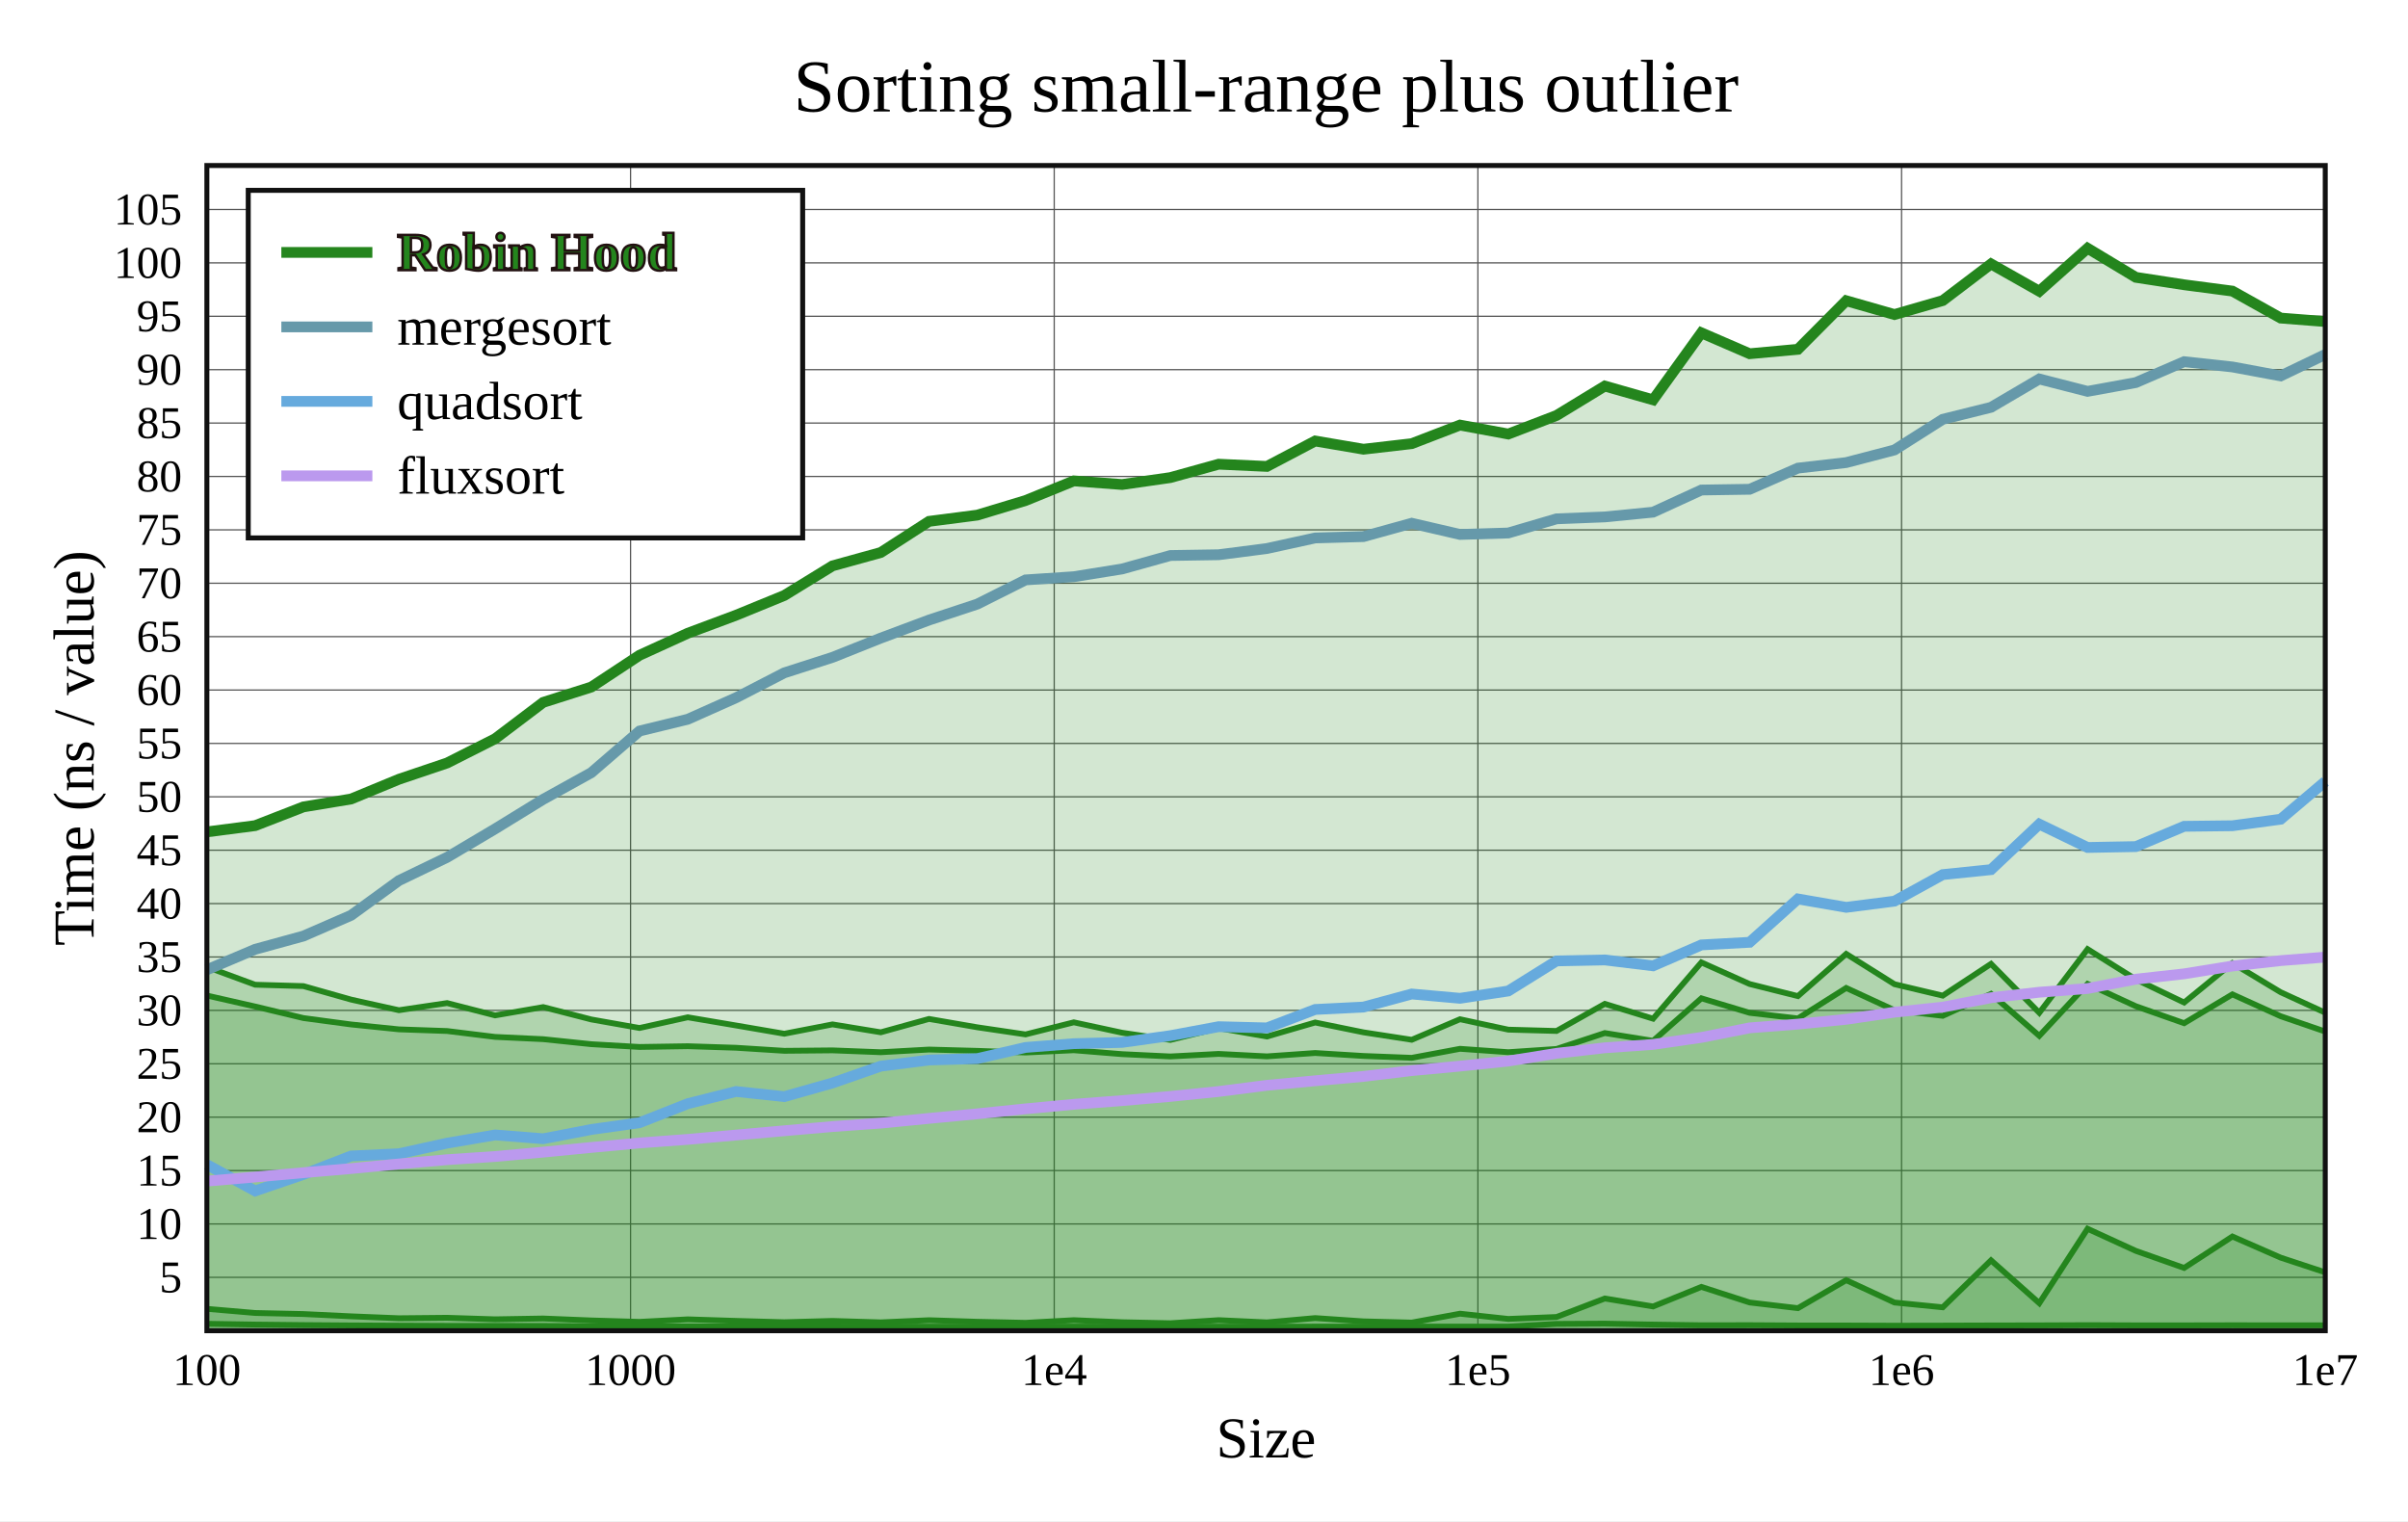
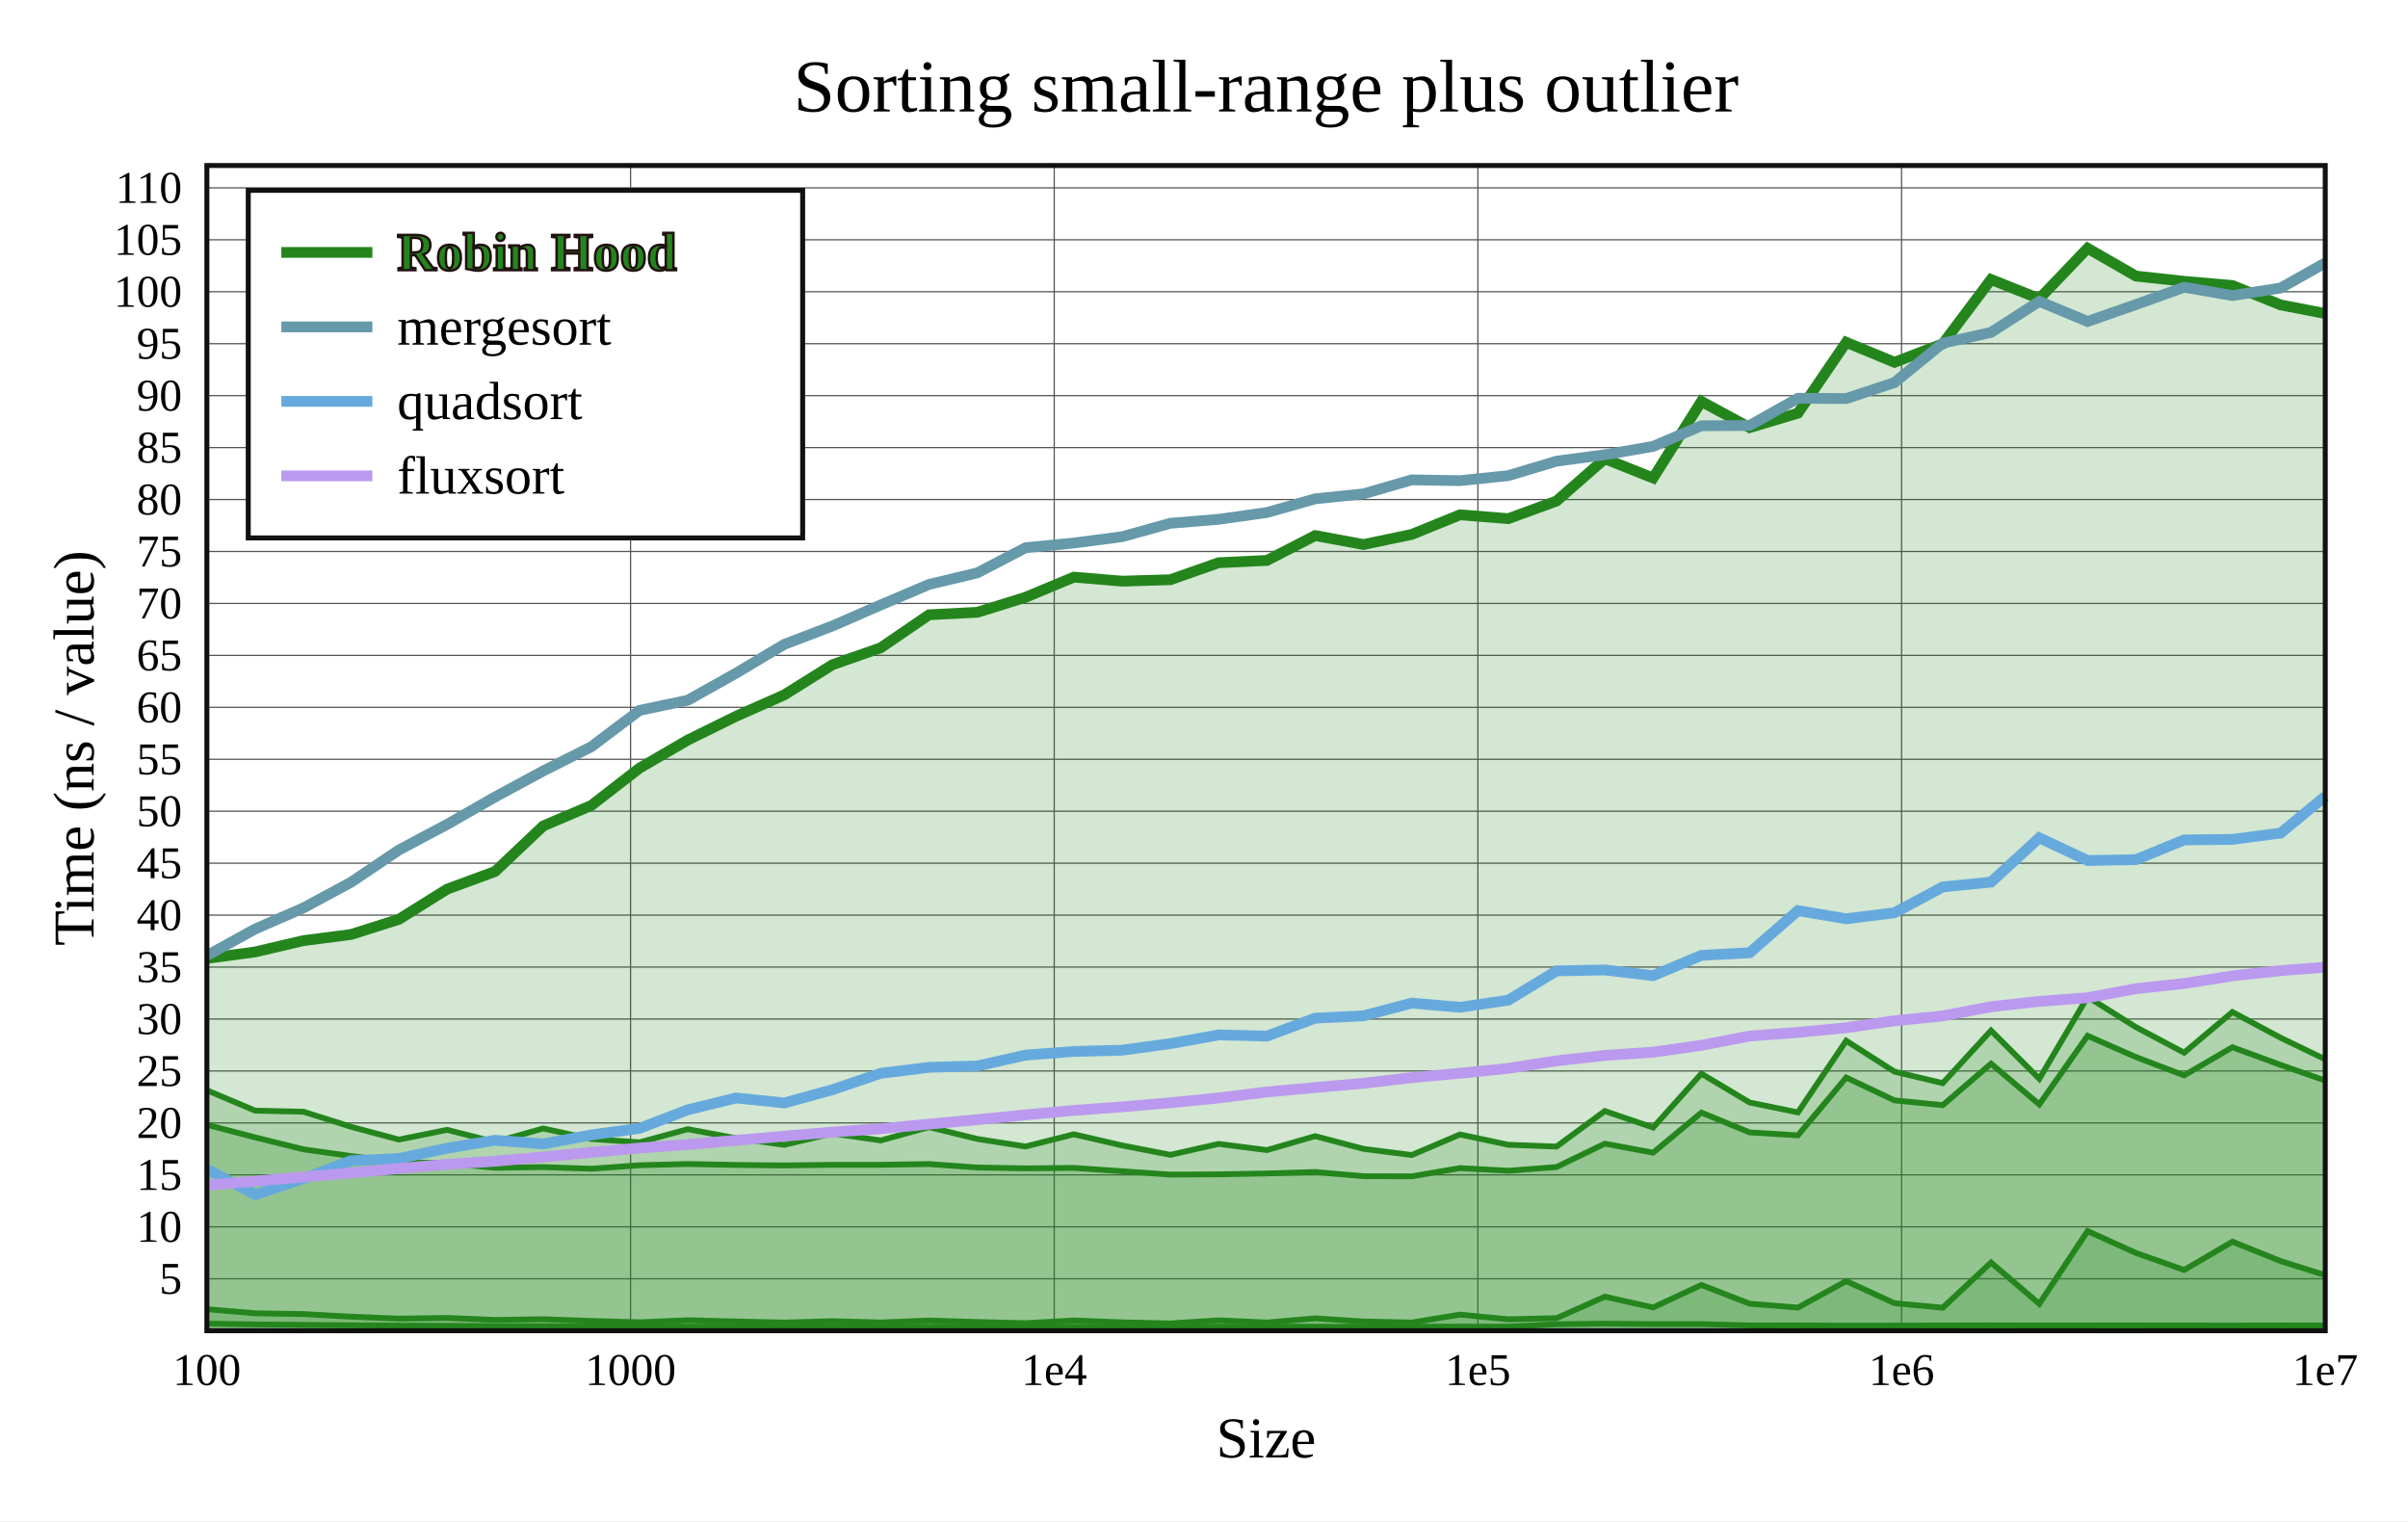
<svg xmlns="http://www.w3.org/2000/svg" viewBox="-50 -40 582 367.6" height="551.400" width="873">
  <g stroke-width="1.2" font-size="14px" text-anchor="middle">
    <rect fill="white" x="-50" y="-40" width="582" height="367.6" />
    <text dy="0.33em" font-size="18px" x="256" y="-19">Sorting small-range plus outlier</text>
    <text dy="0.33em" x="256" y="307.6">Size</text>
    <text dy="0.33em" transform="rotate(-90)" x="-140.8" y="-32">Time (ns / value)</text>
    <g stroke-width="0.3" stroke="#555">
      <path d="M102.4 0v281.6" />
      <path d="M204.8 0v281.6" />
      <path d="M307.2 0v281.6" />
      <path d="M409.6 0v281.6" />
-       <path d="M0 268.696h512" />
-       <path d="M0 255.793h512" />
-       <path d="M0 242.889h512" />
-       <path d="M0 229.986h512" />
-       <path d="M0 217.083h512" />
-       <path d="M0 204.179h512" />
-       <path d="M0 191.276h512" />
-       <path d="M0 178.373h512" />
-       <path d="M0 165.469h512" />
-       <path d="M0 152.566h512" />
-       <path d="M0 139.663h512" />
-       <path d="M0 126.759h512" />
-       <path d="M0 113.856h512" />
-       <path d="M0 100.953h512" />
-       <path d="M0 88.049h512" />
-       <path d="M0 75.146h512" />
-       <path d="M0 62.242h512" />
-       <path d="M0 49.339h512" />
-       <path d="M0 36.436h512" />
-       <path d="M0 23.532h512" />
-       <path d="M0 10.629h512" />
+       <path d="M0 269.045h512" />
+       <path d="M0 256.490h512" />
+       <path d="M0 243.935h512" />
+       <path d="M0 231.381h512" />
+       <path d="M0 218.826h512" />
+       <path d="M0 206.271h512" />
+       <path d="M0 193.717h512" />
+       <path d="M0 181.162h512" />
+       <path d="M0 168.607h512" />
+       <path d="M0 156.052h512" />
+       <path d="M0 143.498h512" />
+       <path d="M0 130.943h512" />
+       <path d="M0 118.388h512" />
+       <path d="M0 105.834h512" />
+       <path d="M0 93.279h512" />
+       <path d="M0 80.724h512" />
+       <path d="M0 68.169h512" />
+       <path d="M0 55.615h512" />
+       <path d="M0 43.060h512" />
+       <path d="M0 30.505h512" />
+       <path d="M0 17.951h512" />
+       <path d="M0 5.396h512" />
    </g>
    <g font-size="11px">
      <text dy="0.33em" x="0" y="291.1">100</text>
      <text dy="0.33em" x="102.4" y="291.1">1000</text>
      <text dy="0.33em" x="204.8" y="291.1">1e4</text>
      <text dy="0.33em" x="307.2" y="291.1">1e5</text>
      <text dy="0.33em" x="409.6" y="291.1">1e6</text>
      <text dy="0.33em" x="512" y="291.1">1e7</text>
      <g text-anchor="end">
-         <text dy="0.33em" x="-6" y="268.696">5</text>
-         <text dy="0.33em" x="-6" y="255.793">10</text>
-         <text dy="0.33em" x="-6" y="242.889">15</text>
-         <text dy="0.33em" x="-6" y="229.986">20</text>
-         <text dy="0.33em" x="-6" y="217.083">25</text>
-         <text dy="0.33em" x="-6" y="204.179">30</text>
-         <text dy="0.33em" x="-6" y="191.276">35</text>
-         <text dy="0.33em" x="-6" y="178.373">40</text>
-         <text dy="0.33em" x="-6" y="165.469">45</text>
-         <text dy="0.33em" x="-6" y="152.566">50</text>
-         <text dy="0.33em" x="-6" y="139.663">55</text>
-         <text dy="0.33em" x="-6" y="126.759">60</text>
-         <text dy="0.33em" x="-6" y="113.856">65</text>
-         <text dy="0.33em" x="-6" y="100.953">70</text>
-         <text dy="0.33em" x="-6" y="88.049">75</text>
-         <text dy="0.33em" x="-6" y="75.146">80</text>
-         <text dy="0.33em" x="-6" y="62.242">85</text>
-         <text dy="0.33em" x="-6" y="49.339">90</text>
-         <text dy="0.33em" x="-6" y="36.436">95</text>
-         <text dy="0.33em" x="-6" y="23.532">100</text>
-         <text dy="0.33em" x="-6" y="10.629">105</text>
+         <text dy="0.33em" x="-6" y="269.045">5</text>
+         <text dy="0.33em" x="-6" y="256.490">10</text>
+         <text dy="0.33em" x="-6" y="243.935">15</text>
+         <text dy="0.33em" x="-6" y="231.381">20</text>
+         <text dy="0.33em" x="-6" y="218.826">25</text>
+         <text dy="0.33em" x="-6" y="206.271">30</text>
+         <text dy="0.33em" x="-6" y="193.717">35</text>
+         <text dy="0.33em" x="-6" y="181.162">40</text>
+         <text dy="0.33em" x="-6" y="168.607">45</text>
+         <text dy="0.33em" x="-6" y="156.052">50</text>
+         <text dy="0.33em" x="-6" y="143.498">55</text>
+         <text dy="0.33em" x="-6" y="130.943">60</text>
+         <text dy="0.33em" x="-6" y="118.388">65</text>
+         <text dy="0.33em" x="-6" y="105.834">70</text>
+         <text dy="0.33em" x="-6" y="93.279">75</text>
+         <text dy="0.33em" x="-6" y="80.724">80</text>
+         <text dy="0.33em" x="-6" y="68.169">85</text>
+         <text dy="0.33em" x="-6" y="55.615">90</text>
+         <text dy="0.33em" x="-6" y="43.060">95</text>
+         <text dy="0.33em" x="-6" y="30.505">100</text>
+         <text dy="0.33em" x="-6" y="17.951">105</text>
+         <text dy="0.33em" x="-6" y="5.396">110</text>
      </g>
    </g>
    <g stroke="none">
-       <path opacity="0.2" fill="#24851d" d="M512 281.6H0V276.309L11.667 277.310L23.335 277.566L34.861 278.116L46.419 278.580L58.063 278.469L69.666 278.838L81.284 278.642L92.918 279.112L104.569 279.455L116.237 278.846L127.892 279.218L139.556 279.540L151.212 279.225L162.879 279.576L174.540 279.055L186.206 279.432L197.869 279.687L209.537 279.047L221.204 279.543L232.871 279.788L244.537 279.042L256.205 279.579L267.872 278.541L279.539 279.334L291.206 279.630L302.874 277.481L314.542 278.748L326.209 278.278L337.877 273.811L349.545 275.731L361.212 271.006L372.880 274.774L384.548 276.147L396.216 269.383L407.883 274.779L419.551 275.940L431.219 264.588L442.887 274.936L454.555 256.957L466.222 262.304L477.890 266.423L489.558 258.830L501.226 263.935L512 267.491" />
-       <path opacity="0.2" fill="#24851d" d="M512 281.6H0V200.592L11.667 203.245L23.335 206.037L34.861 207.581L46.419 208.765L58.063 209.168L69.666 210.592L81.284 211.139L92.918 212.350L104.569 213.021L116.237 212.838L127.892 213.214L139.556 213.952L151.212 213.844L162.879 214.293L174.540 213.645L186.206 213.958L197.869 214.363L209.537 213.816L221.204 214.758L232.871 215.315L244.537 214.698L256.205 215.294L267.872 214.479L279.539 215.196L291.206 215.645L302.874 213.467L314.542 214.288L326.209 213.501L337.877 209.656L349.545 211.537L361.212 201.263L372.880 204.773L384.548 206.128L396.216 198.760L407.883 204.141L419.551 205.493L431.219 200.187L442.887 210.327L454.555 197.790L466.222 203.176L477.890 207.276L489.558 200.308L501.226 205.594L512 209.294" />
-       <path opacity="0.2" fill="#24851d" d="M512 281.6H0V193.686L11.667 197.978L23.335 198.311L34.861 201.573L46.419 204.136L58.063 202.412L69.666 205.392L81.284 203.382L92.918 206.373L104.569 208.437L116.237 205.852L127.892 207.826L139.556 209.823L151.212 207.565L162.879 209.477L174.540 206.249L186.206 208.267L197.869 209.988L209.537 207.067L221.204 209.581L232.871 211.318L244.537 208.471L256.205 210.499L267.872 207.108L279.539 209.485L291.206 211.284L302.874 206.319L314.542 208.837L326.209 209.155L337.877 202.603L349.545 206.187L361.212 192.587L372.880 197.810L384.548 200.729L396.216 190.535L407.883 197.852L419.551 200.618L431.219 192.941L442.887 204.757L454.555 189.382L466.222 196.680L477.890 202.283L489.558 192.755L501.226 199.790L512 204.732" />
-       <path opacity="0.2" fill="#24851d" d="M512 281.6H0V161.041L11.667 159.531L23.335 155.002L34.861 153.092L46.419 148.321L58.063 144.390L69.666 138.532L81.284 129.743L92.918 126.037L104.569 118.354L116.237 113.035L127.892 108.682L139.556 103.910L151.212 96.749L162.879 93.525L174.540 85.995L186.206 84.488L197.869 80.963L209.537 76.217L221.204 77.089L232.871 75.419L244.537 72.181L256.205 72.720L267.872 66.578L279.539 68.563L291.206 67.218L302.874 62.728L314.542 64.893L326.209 60.408L337.877 53.300L349.545 56.627L361.212 40.438L372.880 45.486L384.548 44.415L396.216 32.678L407.883 36.015L419.551 32.642L431.219 23.785L442.887 30.382L454.555 20L466.222 27.024L477.890 28.818L489.558 30.348L501.226 36.867L512 37.708" />
+       <path opacity="0.2" fill="#24851d" d="M512 281.6H0V276.394L11.667 277.384L23.335 277.572L34.861 278.205L46.419 278.674L58.063 278.504L69.666 278.988L81.284 278.820L92.918 279.234L104.569 279.553L116.237 279.066L127.892 279.355L139.556 279.626L151.212 279.284L162.879 279.603L174.540 279.134L186.206 279.485L197.869 279.777L209.537 279.119L221.204 279.571L232.871 279.829L244.537 279.084L256.205 279.608L267.872 278.604L279.539 279.367L291.206 279.618L302.874 277.703L314.542 278.832L326.209 278.554L337.877 273.374L349.545 275.978L361.212 270.539L372.880 275.058L384.548 276.008L396.216 269.602L407.883 274.943L419.551 276.040L431.219 265.113L442.887 275.096L454.555 257.517L466.222 262.798L477.890 266.913L489.558 260.088L501.226 264.769L512 268.168" />
+       <path opacity="0.2" fill="#24851d" d="M512 281.6H0V231.828L11.667 234.873L23.335 237.761L34.861 239.383L46.419 240.880L58.063 241.108L69.666 242.220L81.284 242.052L92.918 242.454L104.569 241.610L116.237 241.306L127.892 241.535L139.556 241.650L151.212 241.500L162.879 241.500L174.540 241.319L186.206 242.153L197.869 242.361L209.537 242.246L221.204 243.054L232.871 243.865L244.537 243.805L256.205 243.596L267.872 243.240L279.539 244.254L291.206 244.284L302.874 242.296L314.542 242.934L326.209 242.035L337.877 236.392L349.545 238.572L361.212 228.885L372.880 233.668L384.548 234.379L396.216 220.413L407.883 225.929L419.551 227.084L431.219 217.058L442.887 226.901L454.555 210.329L466.222 215.459L477.890 219.896L489.558 213.091L501.226 217.365L512 221.141" />
+       <path opacity="0.2" fill="#24851d" d="M512 281.6H0V223.491L11.667 228.410L23.335 228.674L34.861 232.320L46.419 235.406L58.063 233.053L69.666 235.991L81.284 232.714L92.918 235.258L104.569 236.071L116.237 232.887L127.892 235.069L139.556 236.676L151.212 233.929L162.879 235.612L174.540 232.393L186.206 235.250L197.869 237.075L209.537 234.130L221.204 236.819L232.871 239.092L244.537 236.448L256.205 237.944L267.872 234.572L279.539 237.648L291.206 239.139L302.874 234.168L314.542 236.656L326.209 237.091L337.877 228.506L349.545 232.501L361.212 219.474L372.880 226.447L384.548 228.830L396.216 211.519L407.883 218.989L419.551 221.769L431.219 209.051L442.887 220.712L454.555 200.920L466.222 208.222L477.890 214.404L489.558 204.579L501.226 210.806L512 216.006" />
+       <path opacity="0.2" fill="#24851d" d="M512 281.6H0V191.620L11.667 190.053L23.335 187.319L34.861 185.832L46.419 182.164L58.063 174.879L69.666 170.608L81.284 159.608L92.918 154.656L104.569 145.627L116.237 138.840L127.892 133.105L139.556 127.932L151.212 120.636L162.879 116.550L174.540 108.573L186.206 107.973L197.869 104.345L209.537 99.473L221.204 100.448L232.871 100.099L244.537 95.993L256.205 95.436L267.872 89.430L279.539 91.594L291.206 89.153L302.874 84.410L314.542 85.344L326.209 81.078L337.877 70.864L349.545 75.519L361.212 57.016L372.880 63.328L384.548 59.848L396.216 42.726L407.883 47.555L419.551 43.085L431.219 27.545L442.887 32.188L454.555 20L466.222 26.711L477.890 27.987L489.558 29.001L501.226 33.689L512 35.778" />
    </g>
    <g stroke-width="2.6" fill="none">
-       <path stroke-width="1.4" stroke="#24851d" d="M0 279.919L11.667 280.108L23.335 280.232L34.861 280.317L46.419 280.374L58.063 280.423L69.666 280.428L81.284 280.446L92.918 280.508L104.569 280.513L116.237 280.549L127.892 280.562L139.556 280.559L151.212 280.572L162.879 280.590L174.540 280.611L186.206 280.611L197.869 280.588L209.537 280.598L221.204 280.616L232.871 280.621L244.537 280.616L256.205 280.614L267.872 280.606L279.539 280.603L291.206 280.598L302.874 280.598L314.542 280.593L326.209 279.948L337.877 279.883L349.545 280.110L361.212 280.276L372.880 280.260L384.548 280.327L396.216 280.338L407.883 280.381L419.551 280.358L431.219 280.322L442.887 280.301L454.555 280.252L466.222 280.301L477.890 280.301L489.558 280.276L501.226 280.289L512 280.286" />
-       <path stroke-width="1.4" stroke="#24851d" d="M0 276.309L11.667 277.310L23.335 277.566L34.861 278.116L46.419 278.580L58.063 278.469L69.666 278.838L81.284 278.642L92.918 279.112L104.569 279.455L116.237 278.846L127.892 279.218L139.556 279.540L151.212 279.225L162.879 279.576L174.540 279.055L186.206 279.432L197.869 279.687L209.537 279.047L221.204 279.543L232.871 279.788L244.537 279.042L256.205 279.579L267.872 278.541L279.539 279.334L291.206 279.630L302.874 277.481L314.542 278.748L326.209 278.278L337.877 273.811L349.545 275.731L361.212 271.006L372.880 274.774L384.548 276.147L396.216 269.383L407.883 274.779L419.551 275.940L431.219 264.588L442.887 274.936L454.555 256.957L466.222 262.304L477.890 266.423L489.558 258.830L501.226 263.935L512 267.491" />
-       <path stroke-width="1.4" stroke="#24851d" d="M0 200.592L11.667 203.245L23.335 206.037L34.861 207.581L46.419 208.765L58.063 209.168L69.666 210.592L81.284 211.139L92.918 212.350L104.569 213.021L116.237 212.838L127.892 213.214L139.556 213.952L151.212 213.844L162.879 214.293L174.540 213.645L186.206 213.958L197.869 214.363L209.537 213.816L221.204 214.758L232.871 215.315L244.537 214.698L256.205 215.294L267.872 214.479L279.539 215.196L291.206 215.645L302.874 213.467L314.542 214.288L326.209 213.501L337.877 209.656L349.545 211.537L361.212 201.263L372.880 204.773L384.548 206.128L396.216 198.760L407.883 204.141L419.551 205.493L431.219 200.187L442.887 210.327L454.555 197.790L466.222 203.176L477.890 207.276L489.558 200.308L501.226 205.594L512 209.294" />
-       <path stroke-width="1.4" stroke="#24851d" d="M0 193.686L11.667 197.978L23.335 198.311L34.861 201.573L46.419 204.136L58.063 202.412L69.666 205.392L81.284 203.382L92.918 206.373L104.569 208.437L116.237 205.852L127.892 207.826L139.556 209.823L151.212 207.565L162.879 209.477L174.540 206.249L186.206 208.267L197.869 209.988L209.537 207.067L221.204 209.581L232.871 211.318L244.537 208.471L256.205 210.499L267.872 207.108L279.539 209.485L291.206 211.284L302.874 206.319L314.542 208.837L326.209 209.155L337.877 202.603L349.545 206.187L361.212 192.587L372.880 197.810L384.548 200.729L396.216 190.535L407.883 197.852L419.551 200.618L431.219 192.941L442.887 204.757L454.555 189.382L466.222 196.680L477.890 202.283L489.558 192.755L501.226 199.790L512 204.732" />
-       <path stroke="#24851d" d="M0 161.041L11.667 159.531L23.335 155.002L34.861 153.092L46.419 148.321L58.063 144.390L69.666 138.532L81.284 129.743L92.918 126.037L104.569 118.354L116.237 113.035L127.892 108.682L139.556 103.910L151.212 96.749L162.879 93.525L174.540 85.995L186.206 84.488L197.869 80.963L209.537 76.217L221.204 77.089L232.871 75.419L244.537 72.181L256.205 72.720L267.872 66.578L279.539 68.563L291.206 67.218L302.874 62.728L314.542 64.893L326.209 60.408L337.877 53.300L349.545 56.627L361.212 40.438L372.880 45.486L384.548 44.415L396.216 32.678L407.883 36.015L419.551 32.642L431.219 23.785L442.887 30.382L454.555 20L466.222 27.024L477.890 28.818L489.558 30.348L501.226 36.867L512 37.708" />
-       <path stroke="#69a" d="M0 194.365L11.667 189.418L23.335 186.215L34.861 181.204L46.419 172.804L58.063 167.193L69.666 160.313L81.284 153.172L92.918 146.731L104.569 136.666L116.237 133.820L127.892 128.625L139.556 122.610L151.212 118.862L162.879 114.209L174.540 109.848L186.206 105.993L197.869 100.147L209.537 99.373L221.204 97.502L232.871 94.251L244.537 94.065L256.205 92.563L267.872 90.008L279.539 89.680L291.206 86.454L302.874 89.161L314.542 88.811L326.209 85.386L337.877 84.924L349.545 83.776L361.212 78.423L372.880 78.243L384.548 73.130L396.216 71.791L407.883 68.743L419.551 61.334L431.219 58.436L442.887 51.592L454.555 54.580L466.222 52.454L477.890 47.409L489.558 48.681L501.226 50.849L512 45.669" />
-       <path stroke="#6ad" d="M0 241.455L11.667 247.813L23.335 243.826L34.861 239.367L46.419 238.827L58.063 236.267L69.666 234.285L81.284 235.204L92.918 232.962L104.569 231.328L116.237 226.727L127.892 223.782L139.556 225.023L151.212 221.725L162.879 217.656L174.540 216.179L186.206 215.839L197.869 213.139L209.537 212.228L221.204 211.919L232.871 210.288L244.537 208.120L256.205 208.417L267.872 203.957L279.539 203.377L291.206 200.221L302.874 201.261L314.542 199.493L326.209 192.223L337.877 191.991L349.545 193.413L361.212 188.360L372.880 187.725L384.548 177.250L396.216 179.278L407.883 177.782L419.551 171.366L431.219 170.166L442.887 159.170L454.555 164.809L466.222 164.597L477.890 159.694L489.558 159.560L501.226 157.983L512 148.858" />
-       <path stroke="#b9e" d="M0 245.447L11.667 244.446L23.335 243.403L34.861 242.409L46.419 241.297L58.063 240.265L69.666 239.488L81.284 238.438L92.918 237.302L104.569 236.224L116.237 235.356L127.892 234.311L139.556 233.271L151.212 232.257L162.879 231.424L174.540 230.283L186.206 229.178L197.869 227.978L209.537 226.879L221.204 225.989L232.871 224.972L244.537 223.782L256.205 222.293L267.872 221.191L279.539 220.141L291.206 218.734L302.874 217.645L314.542 216.432L326.209 214.559L337.877 213.222L349.545 212.407L361.212 210.716L372.880 208.407L384.548 207.501L396.216 206.337L407.883 204.618L419.551 203.403L431.219 201.119L442.887 199.792L454.555 198.894L466.222 196.641L477.890 195.348L489.558 193.462L501.226 192.153L512 191.307" />
+       <path stroke-width="1.4" stroke="#24851d" d="M0 279.872L11.667 280.073L23.335 280.186L34.861 280.284L46.419 280.357L58.063 280.417L69.666 280.477L81.284 280.507L92.918 280.530L104.569 280.578L116.237 280.603L127.892 280.610L139.556 280.623L151.212 280.620L162.879 280.608L174.540 280.638L186.206 280.615L197.869 280.640L209.537 280.643L221.204 280.630L232.871 280.643L244.537 280.628L256.205 280.623L267.872 280.630L279.539 280.630L291.206 280.623L302.874 280.620L314.542 280.618L326.209 280.028L337.877 279.885L349.545 280.000L361.212 279.995L372.880 280.326L384.548 280.321L396.216 280.372L407.883 280.357L419.551 280.334L431.219 280.306L442.887 280.336L454.555 280.324L466.222 280.321L477.890 280.336L489.558 280.349L501.226 280.321L512 280.344" />
+       <path stroke-width="1.4" stroke="#24851d" d="M0 276.394L11.667 277.384L23.335 277.572L34.861 278.205L46.419 278.674L58.063 278.504L69.666 278.988L81.284 278.820L92.918 279.234L104.569 279.553L116.237 279.066L127.892 279.355L139.556 279.626L151.212 279.284L162.879 279.603L174.540 279.134L186.206 279.485L197.869 279.777L209.537 279.119L221.204 279.571L232.871 279.829L244.537 279.084L256.205 279.608L267.872 278.604L279.539 279.367L291.206 279.618L302.874 277.703L314.542 278.832L326.209 278.554L337.877 273.374L349.545 275.978L361.212 270.539L372.880 275.058L384.548 276.008L396.216 269.602L407.883 274.943L419.551 276.040L431.219 265.113L442.887 275.096L454.555 257.517L466.222 262.798L477.890 266.913L489.558 260.088L501.226 264.769L512 268.168" />
+       <path stroke-width="1.4" stroke="#24851d" d="M0 231.828L11.667 234.873L23.335 237.761L34.861 239.383L46.419 240.880L58.063 241.108L69.666 242.220L81.284 242.052L92.918 242.454L104.569 241.610L116.237 241.306L127.892 241.535L139.556 241.650L151.212 241.500L162.879 241.500L174.540 241.319L186.206 242.153L197.869 242.361L209.537 242.246L221.204 243.054L232.871 243.865L244.537 243.805L256.205 243.596L267.872 243.240L279.539 244.254L291.206 244.284L302.874 242.296L314.542 242.934L326.209 242.035L337.877 236.392L349.545 238.572L361.212 228.885L372.880 233.668L384.548 234.379L396.216 220.413L407.883 225.929L419.551 227.084L431.219 217.058L442.887 226.901L454.555 210.329L466.222 215.459L477.890 219.896L489.558 213.091L501.226 217.365L512 221.141" />
+       <path stroke-width="1.4" stroke="#24851d" d="M0 223.491L11.667 228.410L23.335 228.674L34.861 232.320L46.419 235.406L58.063 233.053L69.666 235.991L81.284 232.714L92.918 235.258L104.569 236.071L116.237 232.887L127.892 235.069L139.556 236.676L151.212 233.929L162.879 235.612L174.540 232.393L186.206 235.250L197.869 237.075L209.537 234.130L221.204 236.819L232.871 239.092L244.537 236.448L256.205 237.944L267.872 234.572L279.539 237.648L291.206 239.139L302.874 234.168L314.542 236.656L326.209 237.091L337.877 228.506L349.545 232.501L361.212 219.474L372.880 226.447L384.548 228.830L396.216 211.519L407.883 218.989L419.551 221.769L431.219 209.051L442.887 220.712L454.555 200.920L466.222 208.222L477.890 214.404L489.558 204.579L501.226 210.806L512 216.006" />
+       <path stroke="#24851d" d="M0 191.620L11.667 190.053L23.335 187.319L34.861 185.832L46.419 182.164L58.063 174.879L69.666 170.608L81.284 159.608L92.918 154.656L104.569 145.627L116.237 138.840L127.892 133.105L139.556 127.932L151.212 120.636L162.879 116.550L174.540 108.573L186.206 107.973L197.869 104.345L209.537 99.473L221.204 100.448L232.871 100.099L244.537 95.993L256.205 95.436L267.872 89.430L279.539 91.594L291.206 89.153L302.874 84.410L314.542 85.344L326.209 81.078L337.877 70.864L349.545 75.519L361.212 57.016L372.880 63.328L384.548 59.848L396.216 42.726L407.883 47.555L419.551 43.085L431.219 27.545L442.887 32.188L454.555 20L466.222 26.711L477.890 27.987L489.558 29.001L501.226 33.689L512 35.778" />
+       <path stroke="#69a" d="M0 190.942L11.667 184.514L23.335 179.414L34.861 173.200L46.419 165.418L58.063 159.229L69.666 152.600L81.284 146.322L92.918 140.469L104.569 131.681L116.237 129.225L127.892 122.692L139.556 115.724L151.212 111.272L162.879 106.195L174.540 101.236L186.206 98.446L197.869 92.367L209.537 91.235L221.204 89.708L232.871 86.462L244.537 85.500L256.205 83.858L267.872 80.548L279.539 79.351L291.206 75.968L302.874 76.162L314.542 74.944L326.209 71.449L337.877 69.902L349.545 67.881L361.212 62.891L372.880 62.826L384.548 56.250L396.216 56.320L407.883 52.451L419.551 42.939L431.219 40.331L442.887 32.838L454.555 37.684L466.222 33.611L477.890 29.416L489.558 31.424L501.226 29.601L512 23.535" />
+       <path stroke="#6ad" d="M0 242.539L11.667 248.726L23.335 244.847L34.861 240.508L46.419 239.983L58.063 237.492L69.666 235.564L81.284 236.458L92.918 234.276L104.569 232.686L116.237 228.209L127.892 225.344L139.556 226.552L151.212 223.343L162.879 219.383L174.540 217.947L186.206 217.616L197.869 214.989L209.537 214.103L221.204 213.802L232.871 212.215L244.537 210.105L256.205 210.394L267.872 206.055L279.539 205.490L291.206 202.419L302.874 203.431L314.542 201.711L326.209 194.638L337.877 194.412L349.545 195.796L361.212 190.879L372.880 190.261L384.548 180.070L396.216 182.043L407.883 180.587L419.551 174.345L431.219 173.177L442.887 162.478L454.555 167.964L466.222 167.758L477.890 162.988L489.558 162.857L501.226 161.323L512 152.444" />
+       <path stroke="#b9e" d="M0 246.424L11.667 245.449L23.335 244.435L34.861 243.468L46.419 242.386L58.063 241.382L69.666 240.626L81.284 239.604L92.918 238.499L104.569 237.450L116.237 236.606L127.892 235.589L139.556 234.577L151.212 233.590L162.879 232.779L174.540 231.669L186.206 230.595L197.869 229.427L209.537 228.357L221.204 227.491L232.871 226.502L244.537 225.344L256.205 223.896L267.872 222.823L279.539 221.801L291.206 220.433L302.874 219.373L314.542 218.193L326.209 216.370L337.877 215.070L349.545 214.276L361.212 212.631L372.880 210.384L384.548 209.503L396.216 208.370L407.883 206.698L419.551 205.515L431.219 203.293L442.887 202.003L454.555 201.129L466.222 198.937L477.890 197.679L489.558 195.843L501.226 194.570L512 193.747" />
    </g>
    <rect stroke="#111" fill="none" x="0" y="0" width="512" height="281.6" />
    <g transform="translate(10,6)" text-anchor="start" font-size="13px">
      <rect fill="white" stroke="#111" x="0" y="0" width="134" height="84" />
      <g stroke-width="2.6">
        <path stroke="#24851d" d="M8 15h22" />
        <path stroke="#69a" d="M8 33h22" />
        <path stroke="#6ad" d="M8 51h22" />
        <path stroke="#b9e" d="M8 69h22" />
      </g>
      <text dy="0.33em" font-weight="bold" stroke-width="0.6" stroke="#211" fill="#24851d" x="36" y="15">Robin Hood</text>
      <text dy="0.33em" x="36" y="33">mergesort</text>
      <text dy="0.33em" x="36" y="51">quadsort</text>
      <text dy="0.33em" x="36" y="69">fluxsort</text>
    </g>
  </g>
</svg>
